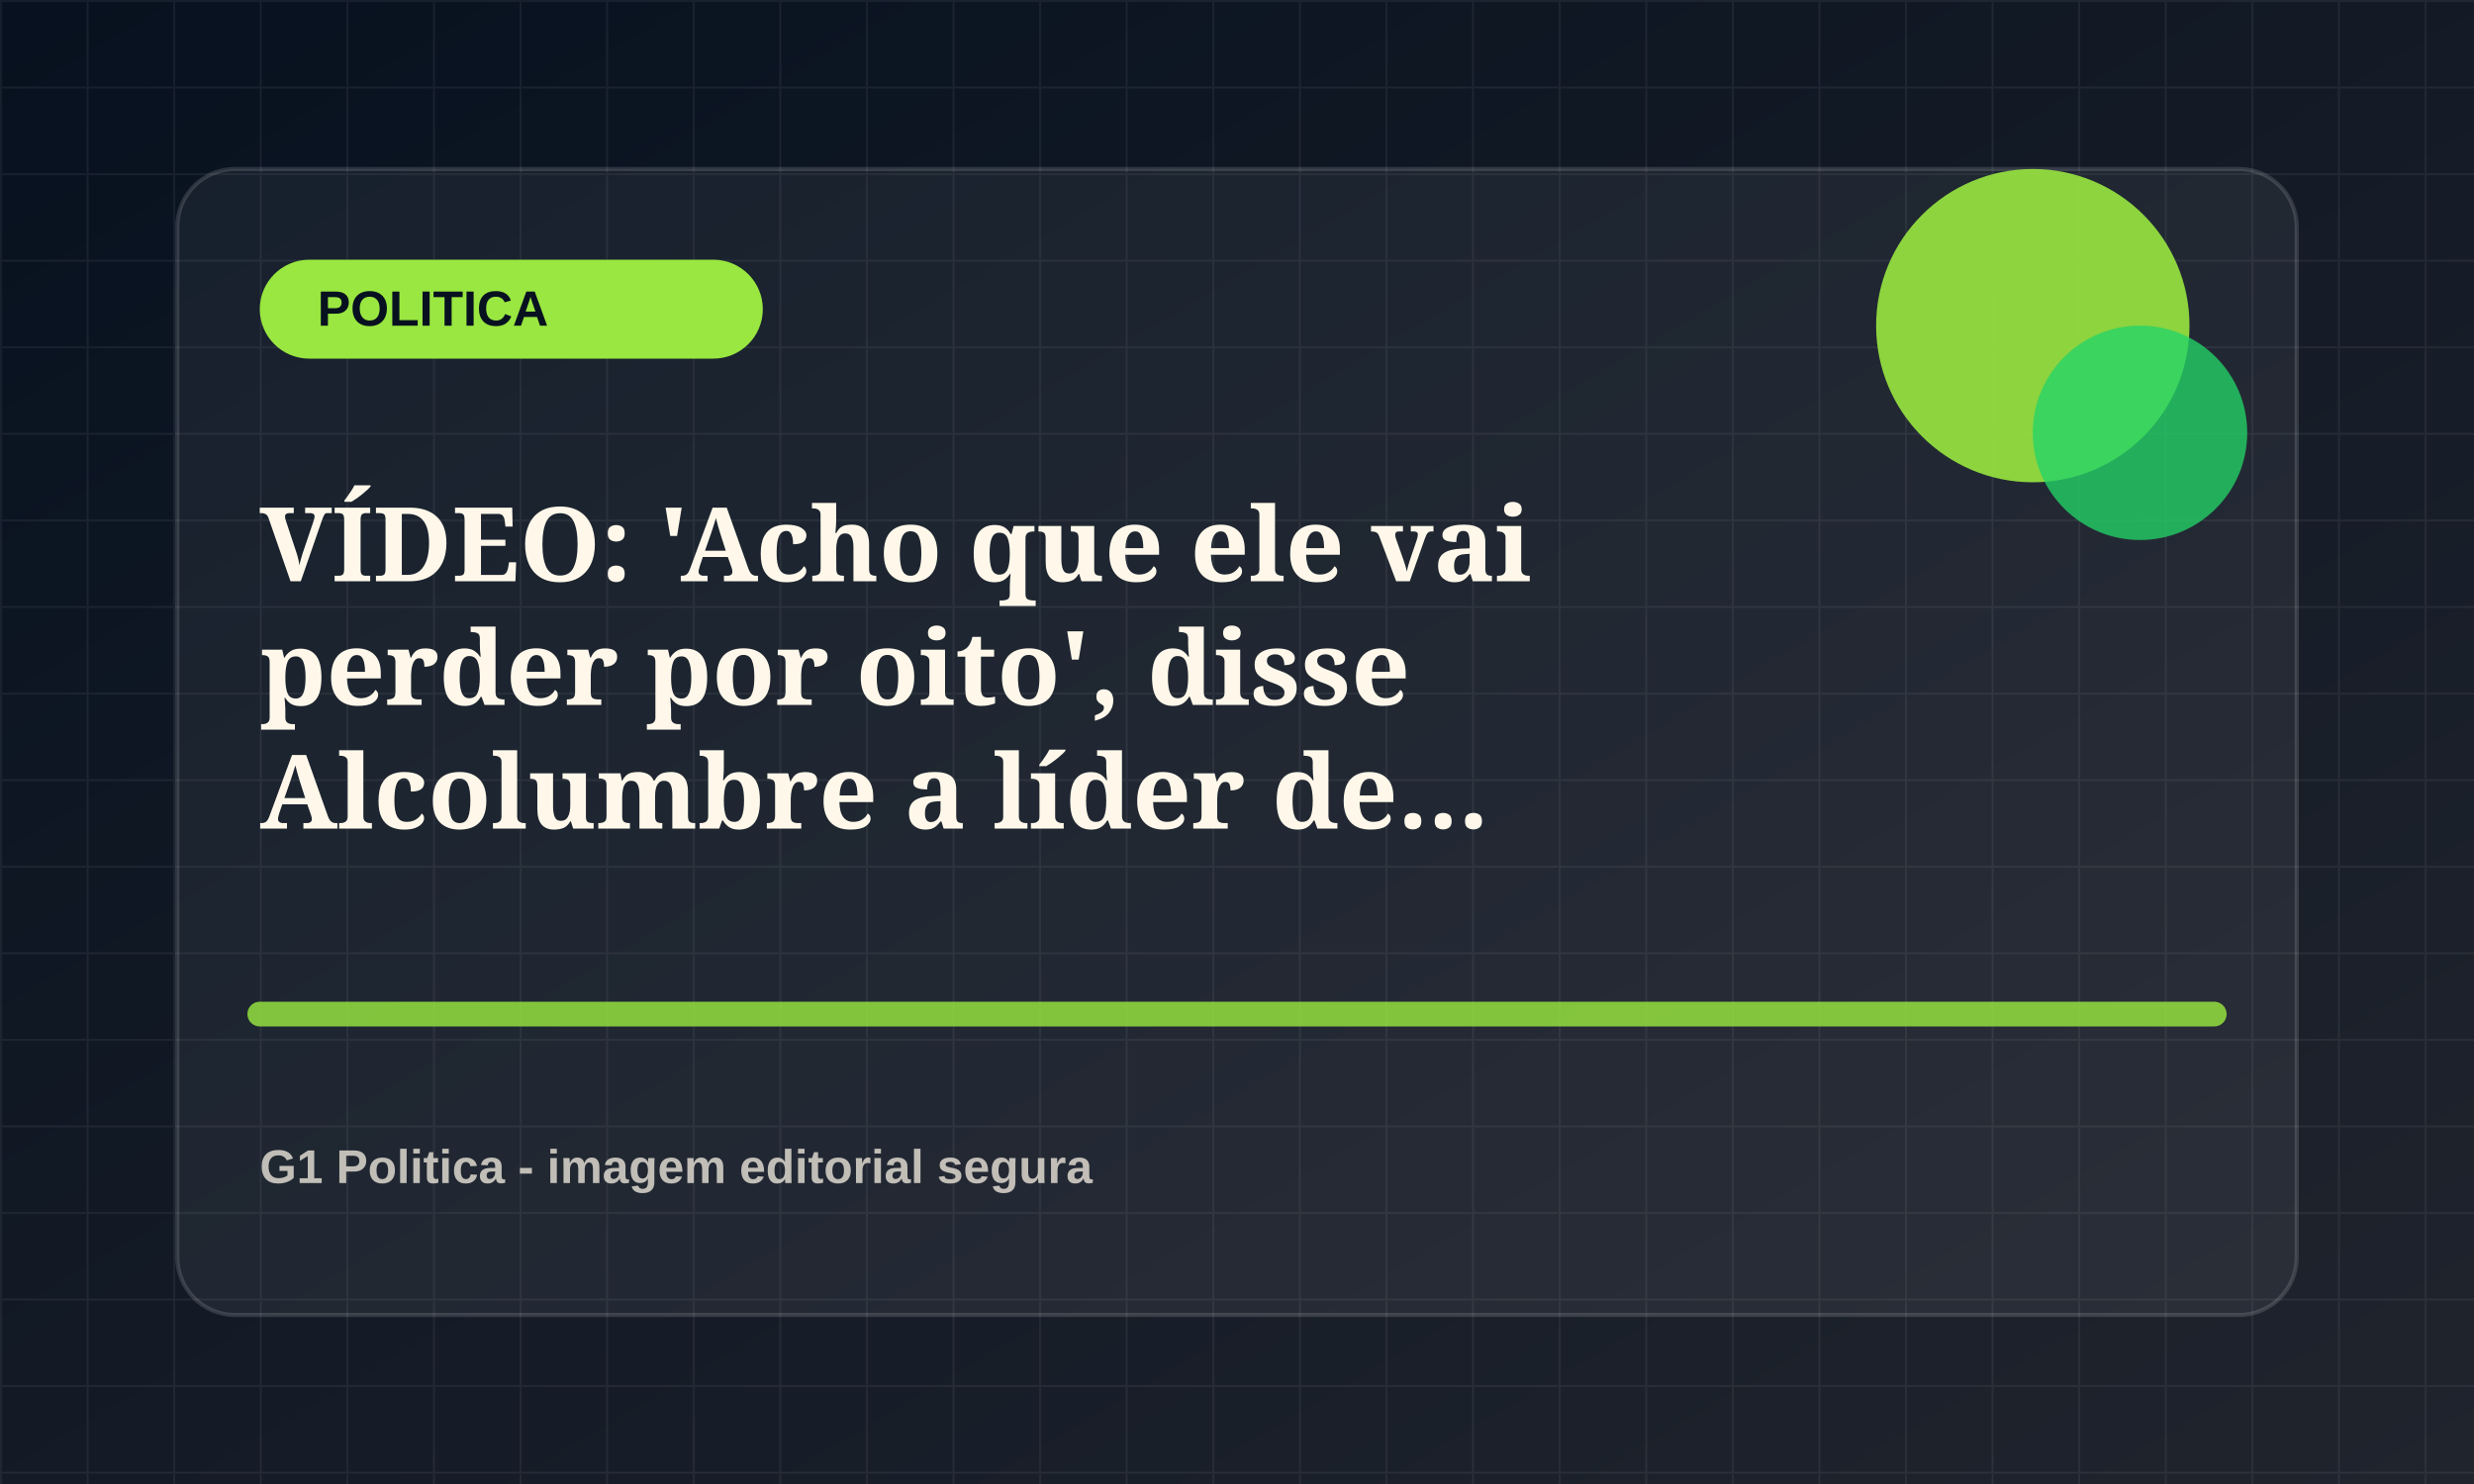
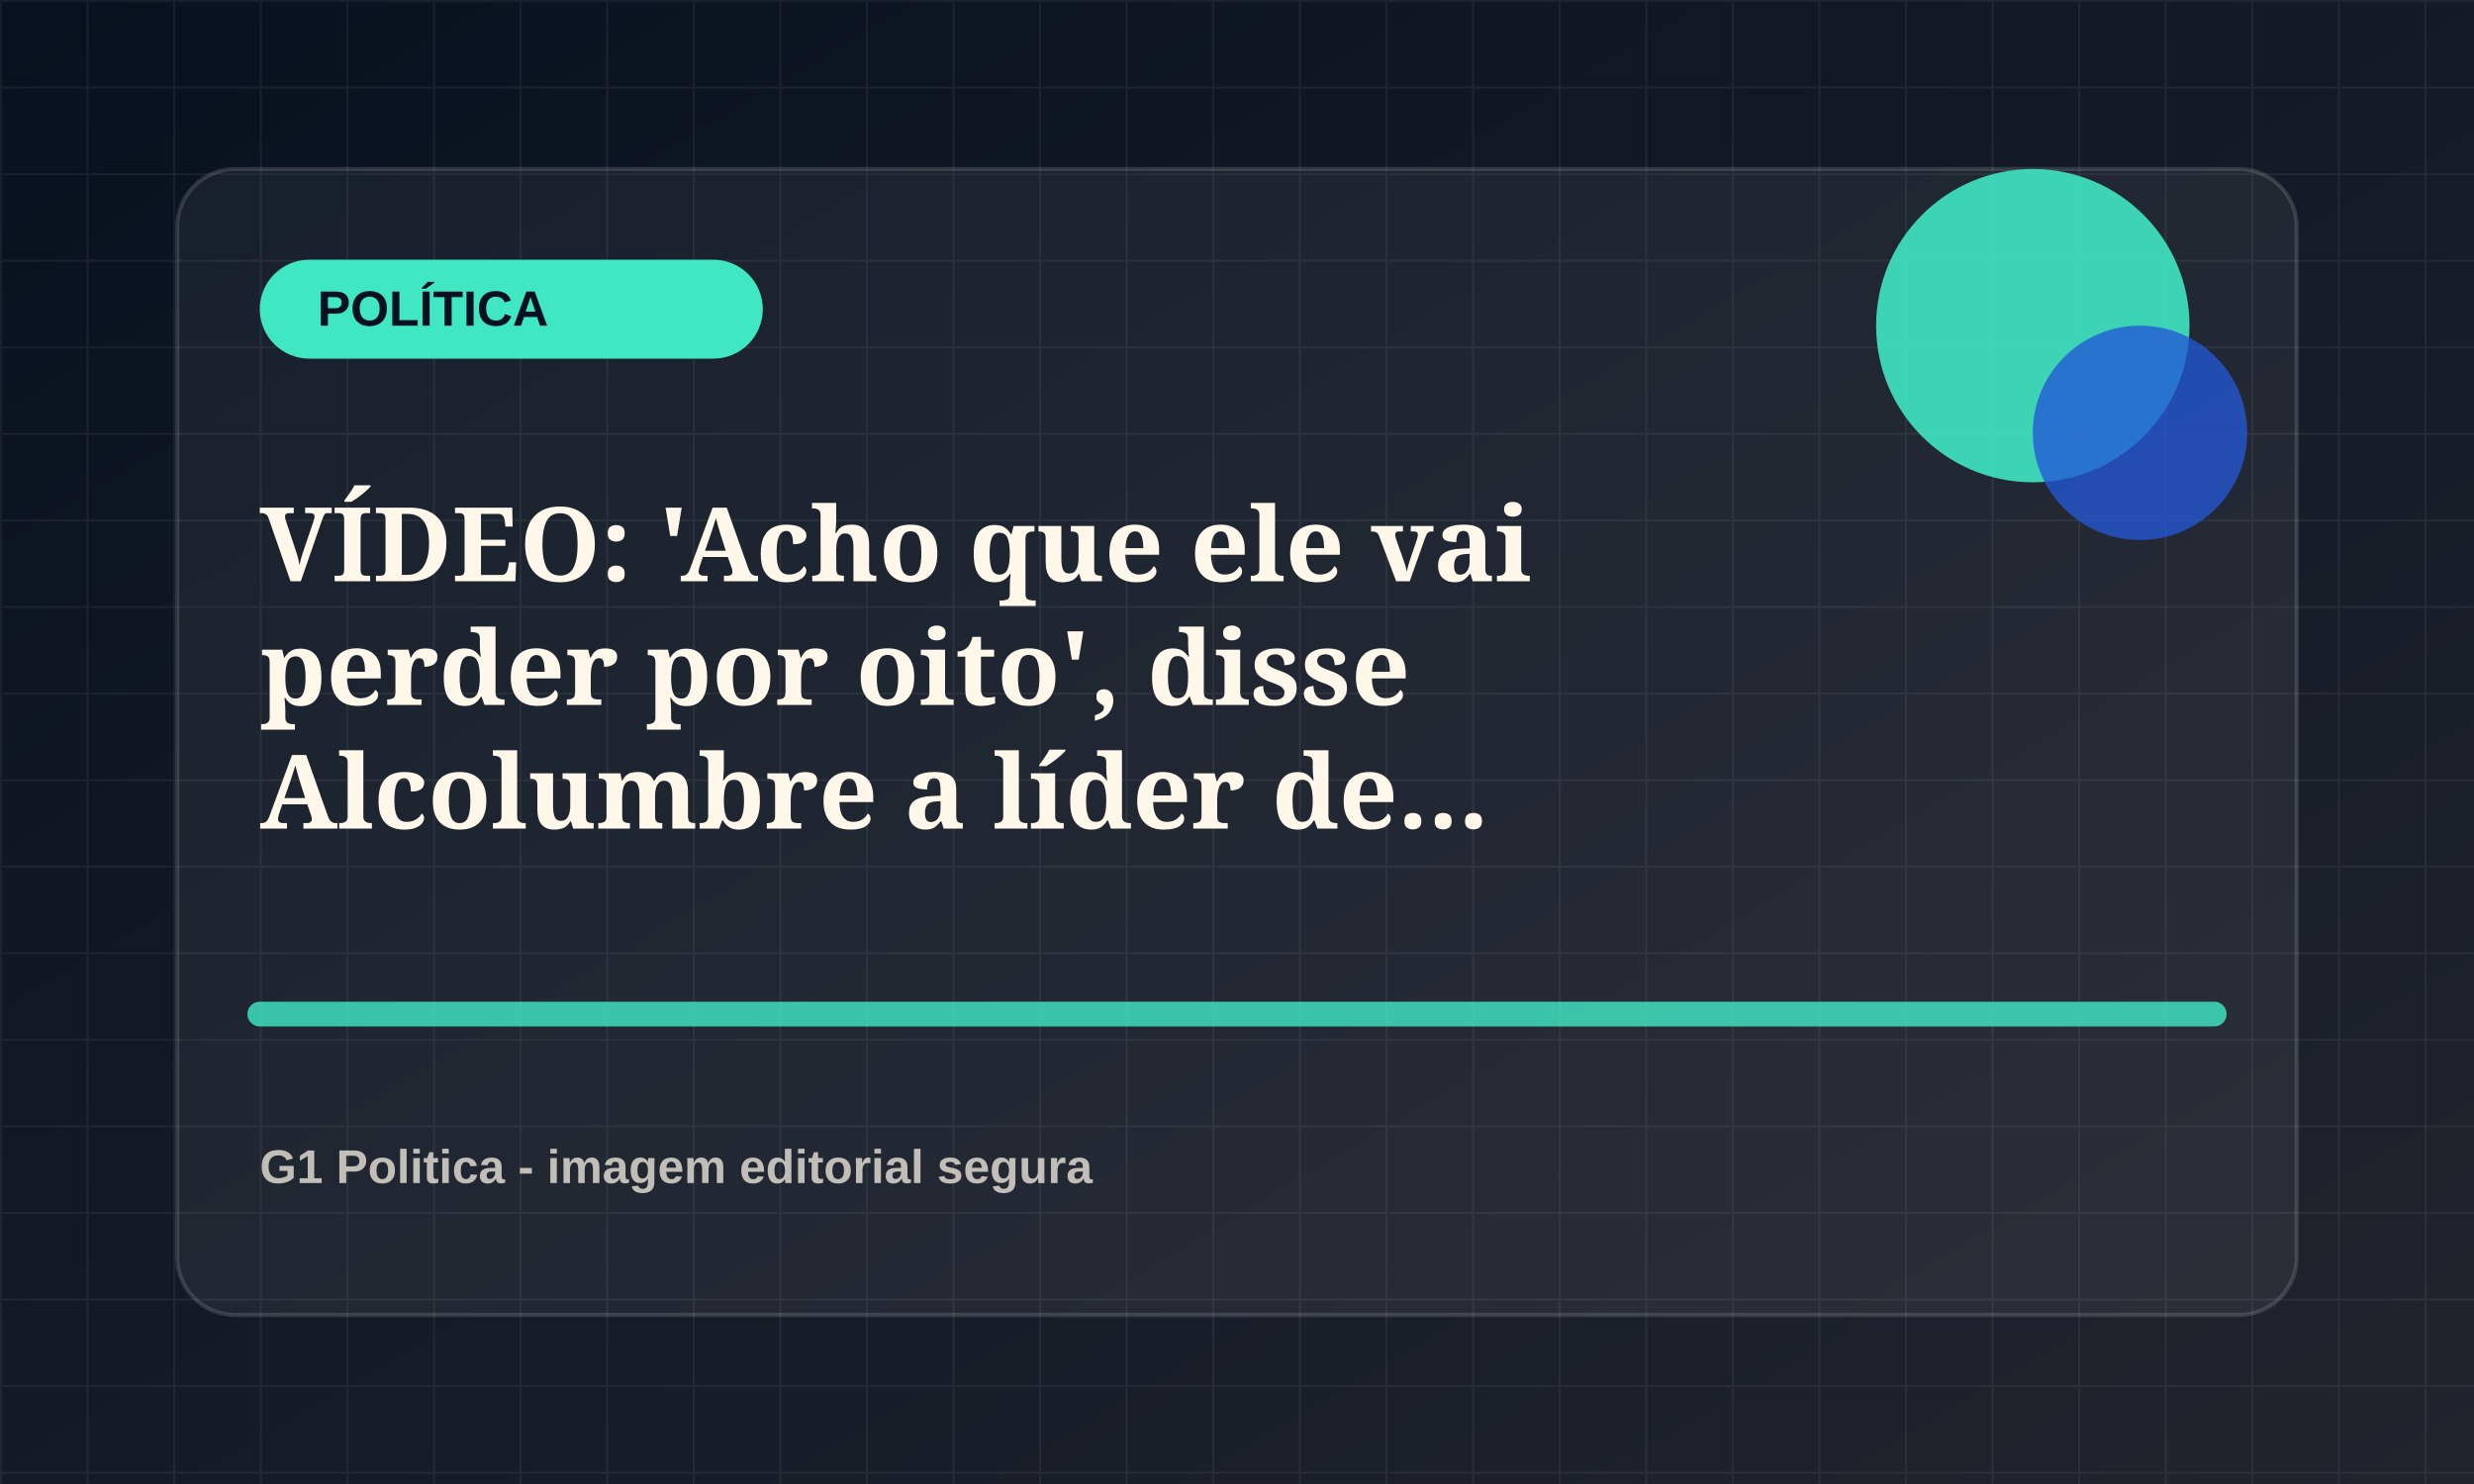
<svg xmlns="http://www.w3.org/2000/svg" viewBox="0 0 1200 720">
  <defs>
    <linearGradient id="bg" x1="0" x2="1" y1="0" y2="1">
      <stop offset="0" stop-color="#07111f" />
      <stop offset="1" stop-color="#20242d" />
    </linearGradient>
    <pattern id="grid" width="42" height="42" patternUnits="userSpaceOnUse">
      <path d="M42 0H0v42" fill="none" stroke="rgba(255,255,255,.055)" stroke-width="2" />
    </pattern>
  </defs>
  <rect width="1200" height="720" fill="url(#bg)" />
  <rect width="1200" height="720" fill="url(#grid)" />
  <rect x="86" y="82" width="1028" height="556" rx="28" fill="rgba(255,255,255,.055)" stroke="rgba(255,255,255,.14)" stroke-width="2" />
-   <rect x="126" y="126" width="244" height="48" rx="24" fill="hsl(88 78% 58%)" />
-   <text x="154" y="158" fill="#07111f" font-family="Arial, sans-serif" font-size="24" font-weight="800">POLITICA</text>
-   <circle cx="986" cy="158" r="76" fill="hsl(88 78% 58%)" opacity=".9" />
-   <circle cx="1038" cy="210" r="52" fill="hsl(143 72% 48%)" opacity=".78" />
-   <path d="M126 492h948" stroke="hsl(88 78% 58%)" stroke-width="12" stroke-linecap="round" opacity=".82" />
+   <rect x="126" y="126" width="244" height="48" rx="24" fill="hsl(167 78% 58%)" />
+   <text x="154" y="158" fill="#07111f" font-family="Arial, sans-serif" font-size="24" font-weight="800">POLÍTICA</text>
+   <circle cx="986" cy="158" r="76" fill="hsl(167 78% 58%)" opacity=".9" />
+   <circle cx="1038" cy="210" r="52" fill="hsl(222 72% 48%)" opacity=".78" />
+   <path d="M126 492h948" stroke="hsl(167 78% 58%)" stroke-width="12" stroke-linecap="round" opacity=".82" />
  <text x="126" y="282" fill="#fff8ea" font-family="Georgia, serif" font-size="50" font-weight="700">
    <tspan x="126" dy="0">VÍDEO: 'Acho que ele vai</tspan>
    <tspan x="126" dy="60">perder por oito', disse</tspan>
    <tspan x="126" dy="60">Alcolumbre a líder de...</tspan>
  </text>
  <text x="126" y="574" fill="rgba(255,248,234,.72)" font-family="Arial, sans-serif" font-size="23" font-weight="700">G1 Politica - imagem editorial segura</text>
</svg>
